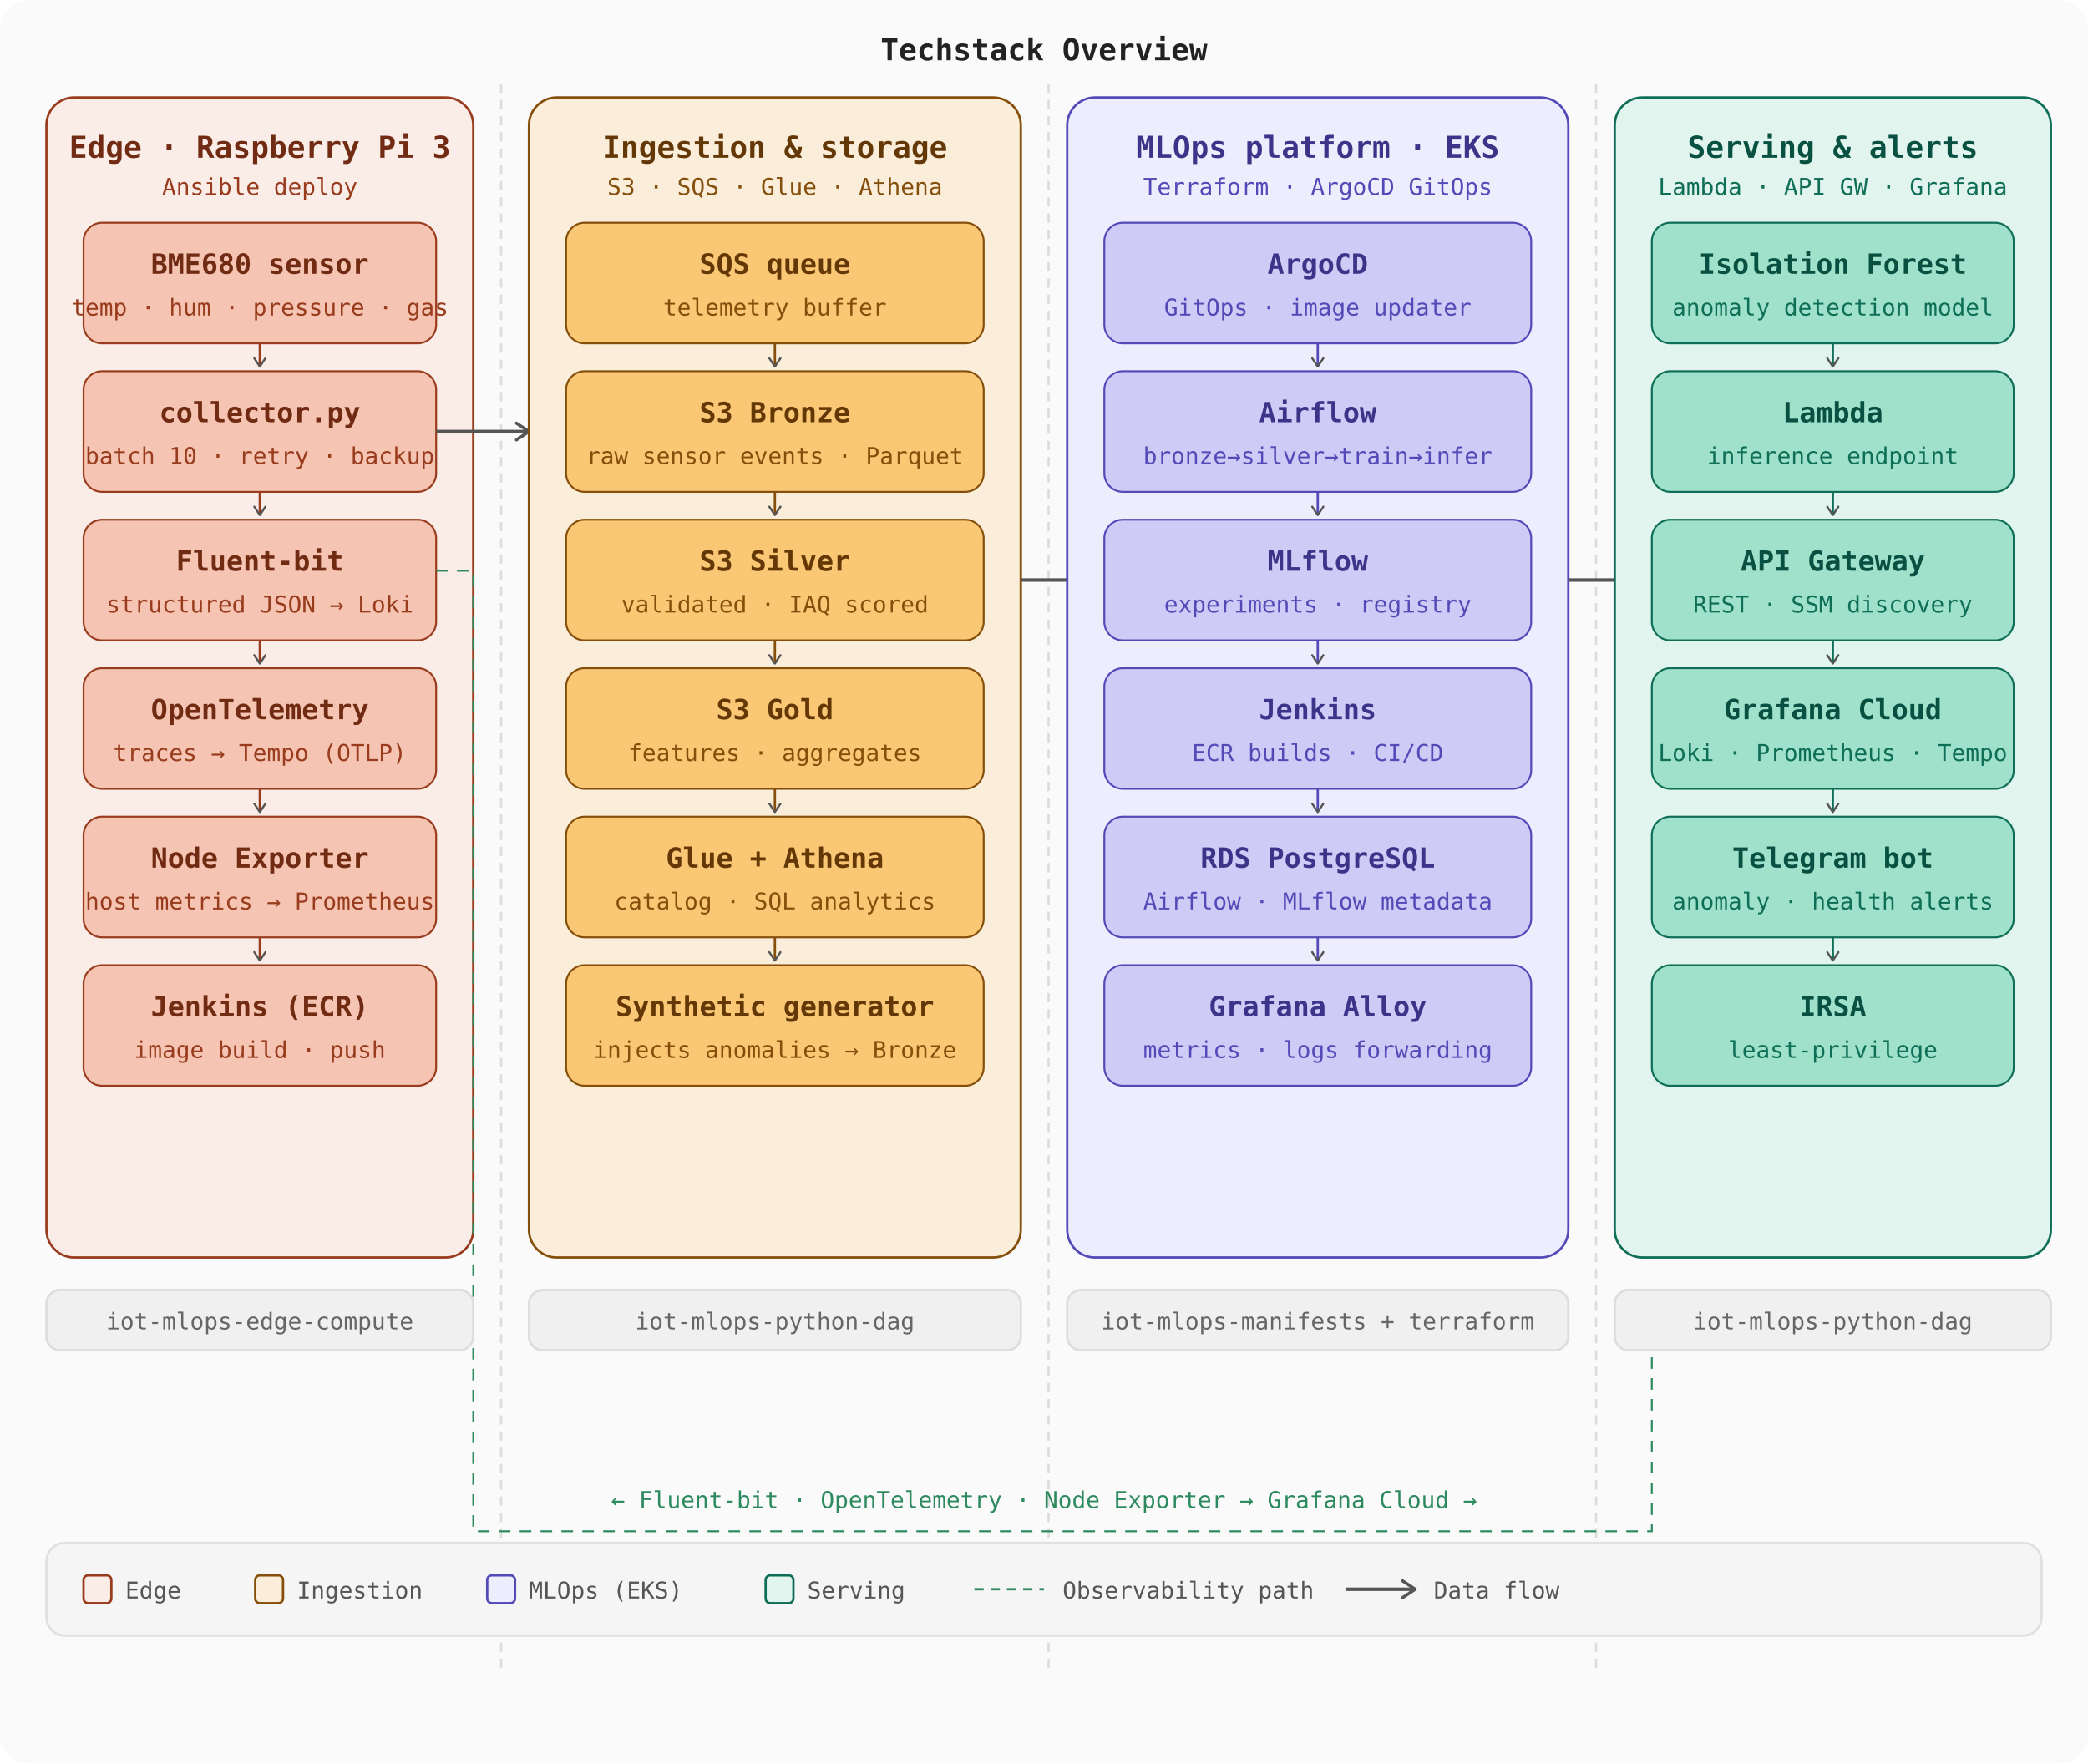
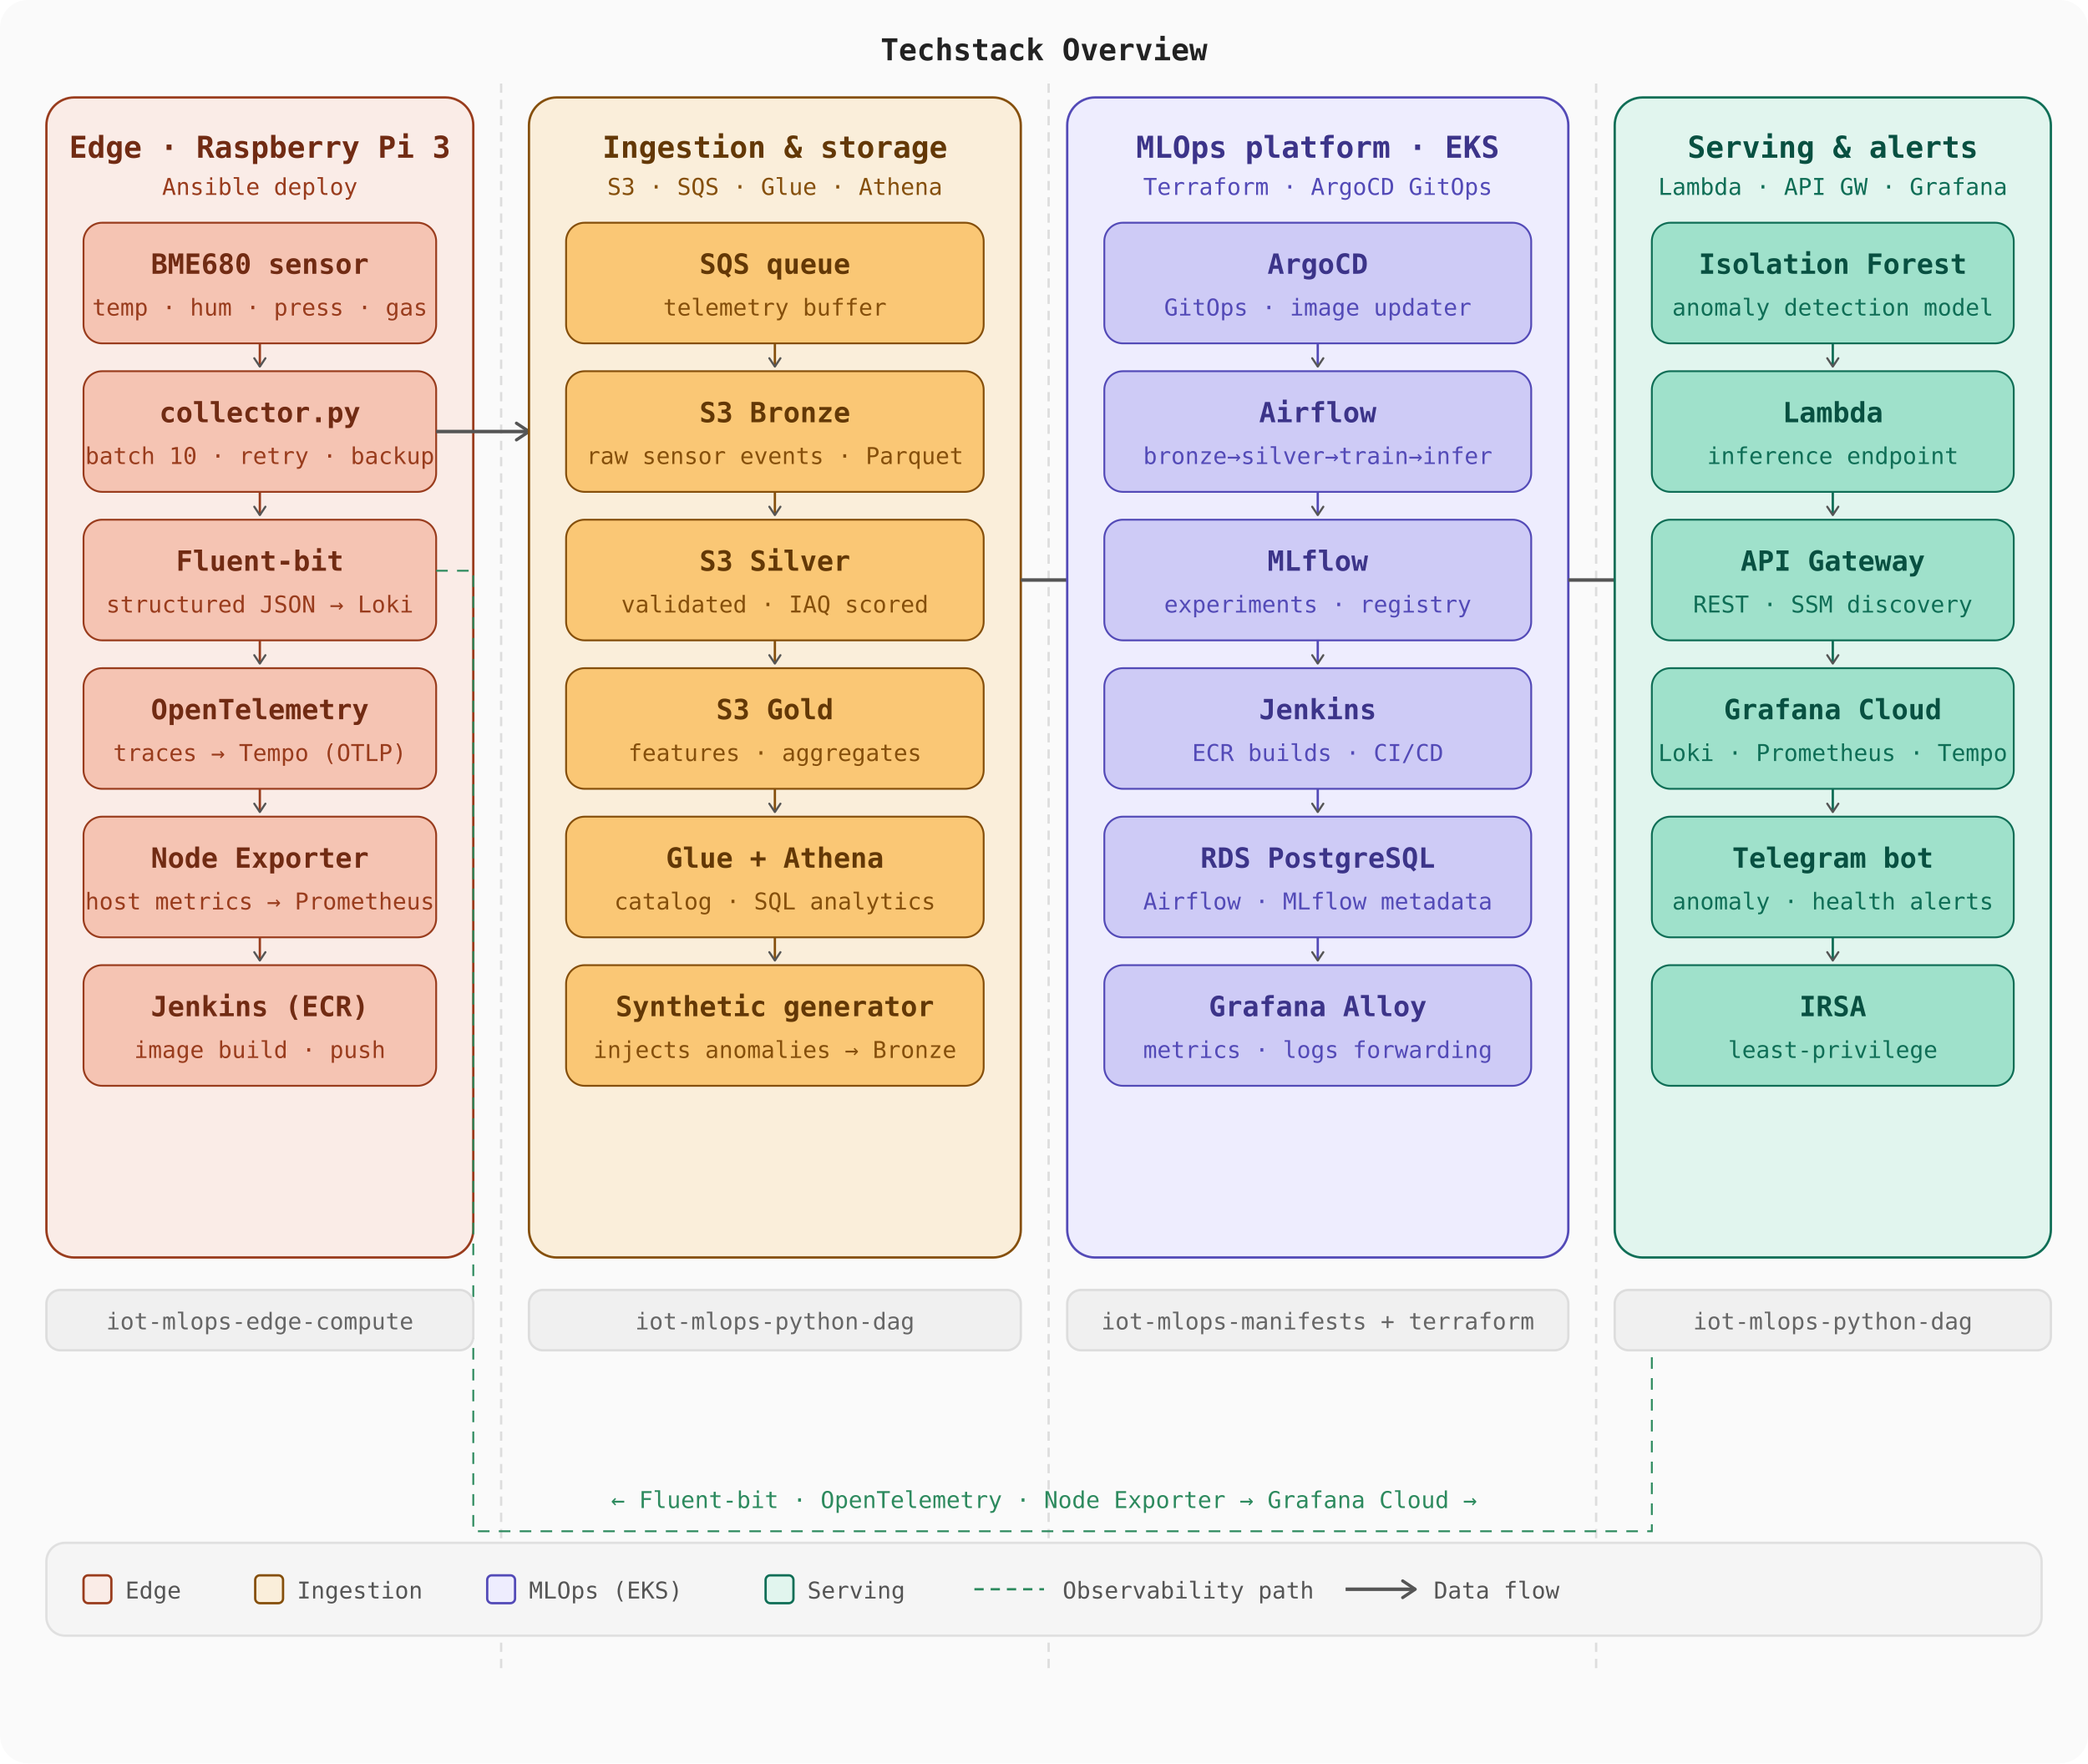
<svg xmlns="http://www.w3.org/2000/svg" width="900" height="760" viewBox="0 0 900 760" font-family="'ui-monospace','SFMono-Regular','Menlo',monospace">
  <defs>
    <marker id="arr" viewBox="0 0 10 10" refX="8" refY="5" markerWidth="6" markerHeight="6" orient="auto-start-reverse">
      <path d="M2 1L8 5L2 9" fill="none" stroke="#555" stroke-width="1.5" stroke-linecap="round" stroke-linejoin="round" />
    </marker>
    <marker id="arr-dash" viewBox="0 0 10 10" refX="8" refY="5" markerWidth="6" markerHeight="6" orient="auto-start-reverse">
      <path d="M2 1L8 5L2 9" fill="none" stroke="#2d8a5e" stroke-width="1.5" stroke-linecap="round" stroke-linejoin="round" />
    </marker>
  </defs>
  <rect width="900" height="760" fill="#fafafa" rx="12" />
  <text x="450" y="26" text-anchor="middle" font-size="13" font-weight="600" fill="#222">Techstack Overview</text>
  <line x1="216" y1="36" x2="216" y2="720" stroke="#ddd" stroke-width="1" stroke-dasharray="4 3" />
  <line x1="452" y1="36" x2="452" y2="720" stroke="#ddd" stroke-width="1" stroke-dasharray="4 3" />
  <line x1="688" y1="36" x2="688" y2="720" stroke="#ddd" stroke-width="1" stroke-dasharray="4 3" />
  <rect x="20" y="42" width="184" height="500" rx="12" fill="#FAECE7" stroke="#993C1D" stroke-width="1" />
  <text x="112" y="68" text-anchor="middle" font-size="13" font-weight="600" fill="#712B13">Edge · Raspberry Pi 3</text>
  <text x="112" y="84" text-anchor="middle" font-size="10" fill="#993C1D">Ansible deploy</text>
  <rect x="36" y="96" width="152" height="52" rx="8" fill="#F5C4B3" stroke="#993C1D" stroke-width="0.8" />
  <text x="112" y="118" text-anchor="middle" font-size="12" font-weight="600" fill="#712B13">BME680 sensor</text>
-   <text x="112" y="136" text-anchor="middle" font-size="10" fill="#993C1D">temp · hum · pressure · gas</text>
+   <text x="112" y="136" text-anchor="middle" font-size="10" fill="#993C1D">temp · hum · press · gas</text>
  <rect x="36" y="160" width="152" height="52" rx="8" fill="#F5C4B3" stroke="#993C1D" stroke-width="0.8" />
  <text x="112" y="182" text-anchor="middle" font-size="12" font-weight="600" fill="#712B13">collector.py</text>
  <text x="112" y="200" text-anchor="middle" font-size="10" fill="#993C1D">batch 10 · retry · backup</text>
  <rect x="36" y="224" width="152" height="52" rx="8" fill="#F5C4B3" stroke="#993C1D" stroke-width="0.8" />
  <text x="112" y="246" text-anchor="middle" font-size="12" font-weight="600" fill="#712B13">Fluent-bit</text>
  <text x="112" y="264" text-anchor="middle" font-size="10" fill="#993C1D">structured JSON → Loki</text>
  <rect x="36" y="288" width="152" height="52" rx="8" fill="#F5C4B3" stroke="#993C1D" stroke-width="0.8" />
  <text x="112" y="310" text-anchor="middle" font-size="12" font-weight="600" fill="#712B13">OpenTelemetry</text>
  <text x="112" y="328" text-anchor="middle" font-size="10" fill="#993C1D">traces → Tempo (OTLP)</text>
  <rect x="36" y="352" width="152" height="52" rx="8" fill="#F5C4B3" stroke="#993C1D" stroke-width="0.8" />
  <text x="112" y="374" text-anchor="middle" font-size="12" font-weight="600" fill="#712B13">Node Exporter</text>
  <text x="112" y="392" text-anchor="middle" font-size="10" fill="#993C1D">host metrics → Prometheus</text>
  <rect x="36" y="416" width="152" height="52" rx="8" fill="#F5C4B3" stroke="#993C1D" stroke-width="0.8" />
  <text x="112" y="438" text-anchor="middle" font-size="12" font-weight="600" fill="#712B13">Jenkins (ECR)</text>
  <text x="112" y="456" text-anchor="middle" font-size="10" fill="#993C1D">image build · push</text>
  <line x1="112" y1="148" x2="112" y2="158" stroke="#993C1D" stroke-width="1" marker-end="url(#arr)" />
  <line x1="112" y1="212" x2="112" y2="222" stroke="#993C1D" stroke-width="1" marker-end="url(#arr)" />
  <line x1="112" y1="276" x2="112" y2="286" stroke="#993C1D" stroke-width="1" marker-end="url(#arr)" />
  <line x1="112" y1="340" x2="112" y2="350" stroke="#993C1D" stroke-width="1" marker-end="url(#arr)" />
  <line x1="112" y1="404" x2="112" y2="414" stroke="#993C1D" stroke-width="1" marker-end="url(#arr)" />
  <line x1="188" y1="186" x2="228" y2="186" stroke="#555" stroke-width="1.5" marker-end="url(#arr)" />
  <path d="M188 246 L204 246 L204 660 L712 660 L712 570" fill="none" stroke="#2d8a5e" stroke-width="0.8" stroke-dasharray="5 4" marker-end="url(#arr-dash)" />
  <rect x="228" y="42" width="212" height="500" rx="12" fill="#FAEEDA" stroke="#854F0B" stroke-width="1" />
  <text x="334" y="68" text-anchor="middle" font-size="13" font-weight="600" fill="#633806">Ingestion &amp; storage</text>
  <text x="334" y="84" text-anchor="middle" font-size="10" fill="#854F0B">S3 · SQS · Glue · Athena</text>
  <rect x="244" y="96" width="180" height="52" rx="8" fill="#FAC775" stroke="#854F0B" stroke-width="0.8" />
  <text x="334" y="118" text-anchor="middle" font-size="12" font-weight="600" fill="#633806">SQS queue</text>
  <text x="334" y="136" text-anchor="middle" font-size="10" fill="#854F0B">telemetry buffer</text>
  <rect x="244" y="160" width="180" height="52" rx="8" fill="#FAC775" stroke="#854F0B" stroke-width="0.8" />
  <text x="334" y="182" text-anchor="middle" font-size="12" font-weight="600" fill="#633806">S3 Bronze</text>
  <text x="334" y="200" text-anchor="middle" font-size="10" fill="#854F0B">raw sensor events · Parquet</text>
  <rect x="244" y="224" width="180" height="52" rx="8" fill="#FAC775" stroke="#854F0B" stroke-width="0.8" />
  <text x="334" y="246" text-anchor="middle" font-size="12" font-weight="600" fill="#633806">S3 Silver</text>
  <text x="334" y="264" text-anchor="middle" font-size="10" fill="#854F0B">validated · IAQ scored</text>
  <rect x="244" y="288" width="180" height="52" rx="8" fill="#FAC775" stroke="#854F0B" stroke-width="0.8" />
  <text x="334" y="310" text-anchor="middle" font-size="12" font-weight="600" fill="#633806">S3 Gold</text>
  <text x="334" y="328" text-anchor="middle" font-size="10" fill="#854F0B">features · aggregates</text>
  <rect x="244" y="352" width="180" height="52" rx="8" fill="#FAC775" stroke="#854F0B" stroke-width="0.8" />
  <text x="334" y="374" text-anchor="middle" font-size="12" font-weight="600" fill="#633806">Glue + Athena</text>
  <text x="334" y="392" text-anchor="middle" font-size="10" fill="#854F0B">catalog · SQL analytics</text>
  <rect x="244" y="416" width="180" height="52" rx="8" fill="#FAC775" stroke="#854F0B" stroke-width="0.8" />
  <text x="334" y="438" text-anchor="middle" font-size="12" font-weight="600" fill="#633806">Synthetic generator</text>
  <text x="334" y="456" text-anchor="middle" font-size="10" fill="#854F0B">injects anomalies → Bronze</text>
  <line x1="334" y1="148" x2="334" y2="158" stroke="#854F0B" stroke-width="1" marker-end="url(#arr)" />
  <line x1="334" y1="212" x2="334" y2="222" stroke="#854F0B" stroke-width="1" marker-end="url(#arr)" />
  <line x1="334" y1="276" x2="334" y2="286" stroke="#854F0B" stroke-width="1" marker-end="url(#arr)" />
  <line x1="334" y1="340" x2="334" y2="350" stroke="#854F0B" stroke-width="1" marker-end="url(#arr)" />
  <line x1="334" y1="404" x2="334" y2="414" stroke="#854F0B" stroke-width="1" marker-end="url(#arr)" />
  <line x1="440" y1="250" x2="468" y2="250" stroke="#555" stroke-width="1.5" marker-end="url(#arr)" />
  <rect x="460" y="42" width="216" height="500" rx="12" fill="#EEEDFE" stroke="#534AB7" stroke-width="1" />
  <text x="568" y="68" text-anchor="middle" font-size="13" font-weight="600" fill="#3C3489">MLOps platform · EKS</text>
  <text x="568" y="84" text-anchor="middle" font-size="10" fill="#534AB7">Terraform · ArgoCD GitOps</text>
  <rect x="476" y="96" width="184" height="52" rx="8" fill="#CECBF6" stroke="#534AB7" stroke-width="0.8" />
  <text x="568" y="118" text-anchor="middle" font-size="12" font-weight="600" fill="#3C3489">ArgoCD</text>
  <text x="568" y="136" text-anchor="middle" font-size="10" fill="#534AB7">GitOps · image updater</text>
  <rect x="476" y="160" width="184" height="52" rx="8" fill="#CECBF6" stroke="#534AB7" stroke-width="0.8" />
  <text x="568" y="182" text-anchor="middle" font-size="12" font-weight="600" fill="#3C3489">Airflow</text>
  <text x="568" y="200" text-anchor="middle" font-size="10" fill="#534AB7">bronze→silver→train→infer</text>
  <rect x="476" y="224" width="184" height="52" rx="8" fill="#CECBF6" stroke="#534AB7" stroke-width="0.8" />
  <text x="568" y="246" text-anchor="middle" font-size="12" font-weight="600" fill="#3C3489">MLflow</text>
  <text x="568" y="264" text-anchor="middle" font-size="10" fill="#534AB7">experiments · registry</text>
  <rect x="476" y="288" width="184" height="52" rx="8" fill="#CECBF6" stroke="#534AB7" stroke-width="0.8" />
  <text x="568" y="310" text-anchor="middle" font-size="12" font-weight="600" fill="#3C3489">Jenkins</text>
  <text x="568" y="328" text-anchor="middle" font-size="10" fill="#534AB7">ECR builds · CI/CD</text>
  <rect x="476" y="352" width="184" height="52" rx="8" fill="#CECBF6" stroke="#534AB7" stroke-width="0.8" />
  <text x="568" y="374" text-anchor="middle" font-size="12" font-weight="600" fill="#3C3489">RDS PostgreSQL</text>
  <text x="568" y="392" text-anchor="middle" font-size="10" fill="#534AB7">Airflow · MLflow metadata</text>
  <rect x="476" y="416" width="184" height="52" rx="8" fill="#CECBF6" stroke="#534AB7" stroke-width="0.8" />
  <text x="568" y="438" text-anchor="middle" font-size="12" font-weight="600" fill="#3C3489">Grafana Alloy</text>
  <text x="568" y="456" text-anchor="middle" font-size="10" fill="#534AB7">metrics · logs forwarding</text>
  <line x1="568" y1="148" x2="568" y2="158" stroke="#534AB7" stroke-width="1" marker-end="url(#arr)" />
  <line x1="568" y1="212" x2="568" y2="222" stroke="#534AB7" stroke-width="1" marker-end="url(#arr)" />
  <line x1="568" y1="276" x2="568" y2="286" stroke="#534AB7" stroke-width="1" marker-end="url(#arr)" />
  <line x1="568" y1="340" x2="568" y2="350" stroke="#534AB7" stroke-width="1" marker-end="url(#arr)" />
  <line x1="568" y1="404" x2="568" y2="414" stroke="#534AB7" stroke-width="1" marker-end="url(#arr)" />
  <line x1="676" y1="250" x2="704" y2="250" stroke="#555" stroke-width="1.5" marker-end="url(#arr)" />
  <rect x="696" y="42" width="188" height="500" rx="12" fill="#E1F5EE" stroke="#0F6E56" stroke-width="1" />
  <text x="790" y="68" text-anchor="middle" font-size="13" font-weight="600" fill="#085041">Serving &amp; alerts</text>
  <text x="790" y="84" text-anchor="middle" font-size="10" fill="#0F6E56">Lambda · API GW · Grafana</text>
  <rect x="712" y="96" width="156" height="52" rx="8" fill="#9FE1CB" stroke="#0F6E56" stroke-width="0.8" />
  <text x="790" y="118" text-anchor="middle" font-size="12" font-weight="600" fill="#085041">Isolation Forest</text>
  <text x="790" y="136" text-anchor="middle" font-size="10" fill="#0F6E56">anomaly detection model</text>
  <rect x="712" y="160" width="156" height="52" rx="8" fill="#9FE1CB" stroke="#0F6E56" stroke-width="0.8" />
  <text x="790" y="182" text-anchor="middle" font-size="12" font-weight="600" fill="#085041">Lambda</text>
  <text x="790" y="200" text-anchor="middle" font-size="10" fill="#0F6E56">inference endpoint</text>
  <rect x="712" y="224" width="156" height="52" rx="8" fill="#9FE1CB" stroke="#0F6E56" stroke-width="0.8" />
  <text x="790" y="246" text-anchor="middle" font-size="12" font-weight="600" fill="#085041">API Gateway</text>
  <text x="790" y="264" text-anchor="middle" font-size="10" fill="#0F6E56">REST · SSM discovery</text>
  <rect x="712" y="288" width="156" height="52" rx="8" fill="#9FE1CB" stroke="#0F6E56" stroke-width="0.8" />
  <text x="790" y="310" text-anchor="middle" font-size="12" font-weight="600" fill="#085041">Grafana Cloud</text>
  <text x="790" y="328" text-anchor="middle" font-size="10" fill="#0F6E56">Loki · Prometheus · Tempo</text>
  <rect x="712" y="352" width="156" height="52" rx="8" fill="#9FE1CB" stroke="#0F6E56" stroke-width="0.8" />
  <text x="790" y="374" text-anchor="middle" font-size="12" font-weight="600" fill="#085041">Telegram bot</text>
  <text x="790" y="392" text-anchor="middle" font-size="10" fill="#0F6E56">anomaly · health alerts</text>
  <rect x="712" y="416" width="156" height="52" rx="8" fill="#9FE1CB" stroke="#0F6E56" stroke-width="0.8" />
  <text x="790" y="438" text-anchor="middle" font-size="12" font-weight="600" fill="#085041">IRSA</text>
  <text x="790" y="456" text-anchor="middle" font-size="10" fill="#0F6E56">least-privilege</text>
  <line x1="790" y1="148" x2="790" y2="158" stroke="#0F6E56" stroke-width="1" marker-end="url(#arr)" />
  <line x1="790" y1="212" x2="790" y2="222" stroke="#0F6E56" stroke-width="1" marker-end="url(#arr)" />
  <line x1="790" y1="276" x2="790" y2="286" stroke="#0F6E56" stroke-width="1" marker-end="url(#arr)" />
  <line x1="790" y1="340" x2="790" y2="350" stroke="#0F6E56" stroke-width="1" marker-end="url(#arr)" />
  <line x1="790" y1="404" x2="790" y2="414" stroke="#0F6E56" stroke-width="1" marker-end="url(#arr)" />
  <rect x="20" y="556" width="184" height="26" rx="6" fill="#f0f0f0" stroke="#ddd" stroke-width="1" />
  <text x="112" y="573" text-anchor="middle" font-size="10" fill="#666">iot-mlops-edge-compute</text>
  <rect x="228" y="556" width="212" height="26" rx="6" fill="#f0f0f0" stroke="#ddd" stroke-width="1" />
  <text x="334" y="573" text-anchor="middle" font-size="10" fill="#666">iot-mlops-python-dag</text>
  <rect x="460" y="556" width="216" height="26" rx="6" fill="#f0f0f0" stroke="#ddd" stroke-width="1" />
  <text x="568" y="573" text-anchor="middle" font-size="10" fill="#666">iot-mlops-manifests + terraform</text>
  <rect x="696" y="556" width="188" height="26" rx="6" fill="#f0f0f0" stroke="#ddd" stroke-width="1" />
  <text x="790" y="573" text-anchor="middle" font-size="10" fill="#666">iot-mlops-python-dag</text>
  <text x="450" y="650" text-anchor="middle" font-size="10" fill="#2d8a5e">← Fluent-bit · OpenTelemetry · Node Exporter → Grafana Cloud →</text>
  <rect x="20" y="665" width="860" height="40" rx="8" fill="#f5f5f5" stroke="#e0e0e0" stroke-width="1" />
  <rect x="36" y="679" width="12" height="12" rx="2" fill="#FAECE7" stroke="#993C1D" stroke-width="1" />
  <text x="54" y="689" font-size="10" fill="#555">Edge</text>
  <rect x="110" y="679" width="12" height="12" rx="2" fill="#FAEEDA" stroke="#854F0B" stroke-width="1" />
  <text x="128" y="689" font-size="10" fill="#555">Ingestion</text>
  <rect x="210" y="679" width="12" height="12" rx="2" fill="#EEEDFE" stroke="#534AB7" stroke-width="1" />
  <text x="228" y="689" font-size="10" fill="#555">MLOps (EKS)</text>
  <rect x="330" y="679" width="12" height="12" rx="2" fill="#E1F5EE" stroke="#0F6E56" stroke-width="1" />
  <text x="348" y="689" font-size="10" fill="#555">Serving</text>
  <line x1="420" y1="685" x2="450" y2="685" stroke="#2d8a5e" stroke-width="1" stroke-dasharray="4 3" />
  <text x="458" y="689" font-size="10" fill="#555">Observability path</text>
  <line x1="580" y1="685" x2="610" y2="685" stroke="#555" stroke-width="1.5" marker-end="url(#arr)" />
  <text x="618" y="689" font-size="10" fill="#555">Data flow</text>
</svg>
